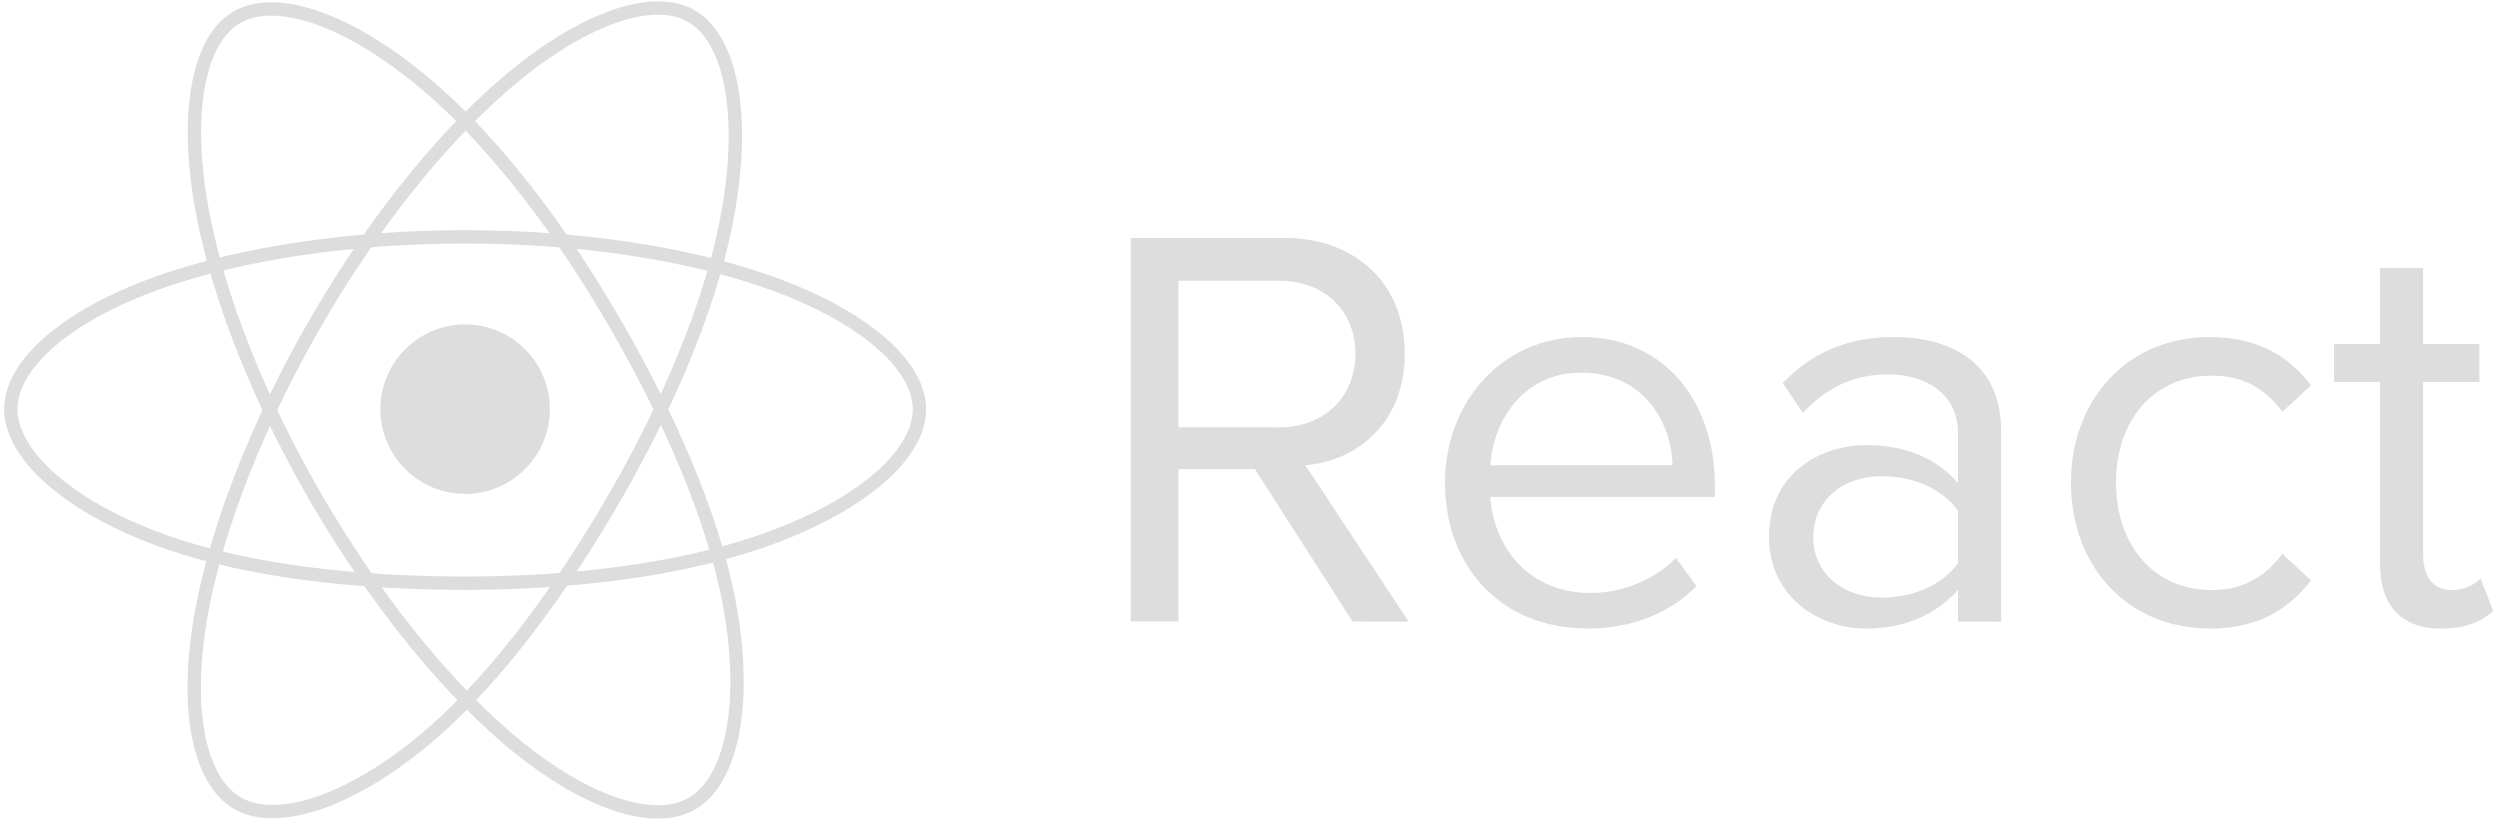
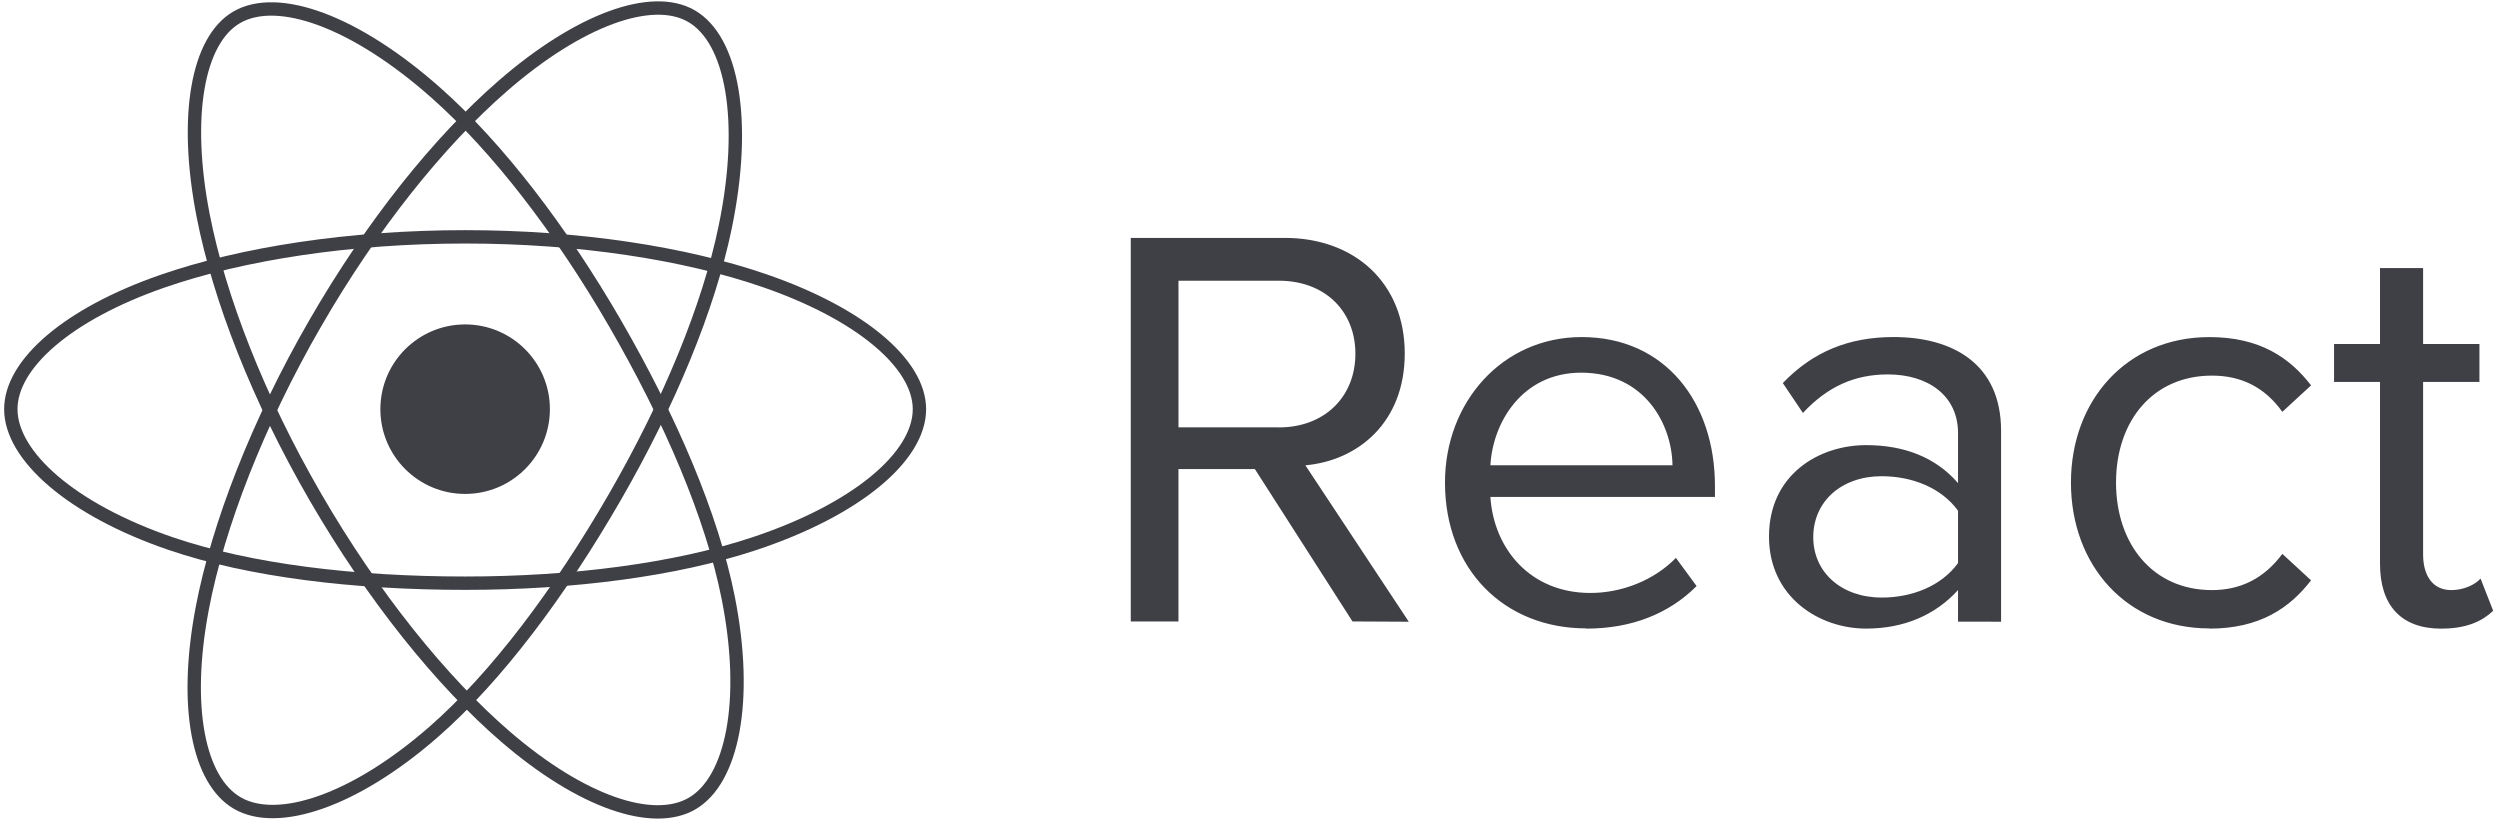
<svg xmlns="http://www.w3.org/2000/svg" width="311" height="102" viewBox="0 0 311 102" fill="none">
-   <path d="M57.863 61.445C63.686 61.445 68.407 56.724 68.407 50.901C68.407 45.078 63.686 40.357 57.863 40.357C52.04 40.357 47.319 45.078 47.319 50.901C47.319 56.724 52.04 61.445 57.863 61.445Z" fill="#DDDDDD" />
-   <path fill-rule="evenodd" clip-rule="evenodd" d="M57.863 29.463C72.019 29.463 85.17 31.495 95.086 34.908C107.033 39.021 114.378 45.256 114.378 50.901C114.378 56.784 106.594 63.407 93.764 67.657C84.065 70.871 71.301 72.549 57.863 72.549C44.085 72.549 31.039 70.974 21.23 67.622C8.82 63.38 1.346 56.672 1.346 50.901C1.346 45.301 8.359 39.115 20.138 35.008C30.091 31.539 43.566 29.463 57.861 29.463H57.863Z" stroke="#DDDDDD" stroke-width="1.663" />
-   <path fill-rule="evenodd" clip-rule="evenodd" d="M39.2 40.244C46.273 27.981 54.602 17.604 62.513 10.719C72.044 2.425 81.114 -0.824 86.004 1.996C91.1 4.935 92.949 14.988 90.222 28.225C88.162 38.233 83.237 50.127 76.524 61.768C69.641 73.703 61.759 84.219 53.956 91.039C44.082 99.67 34.536 102.794 29.537 99.911C24.686 97.116 22.831 87.948 25.159 75.692C27.125 65.337 32.059 52.627 39.198 40.244L39.2 40.244Z" stroke="#DDDDDD" stroke-width="1.663" />
-   <path fill-rule="evenodd" clip-rule="evenodd" d="M39.218 61.799C32.125 49.55 27.297 37.149 25.281 26.857C22.855 14.457 24.57 4.976 29.456 2.148C34.547 -0.799 44.18 2.62 54.286 11.593C61.927 18.377 69.773 28.583 76.506 40.213C83.409 52.136 88.582 64.216 90.595 74.383C93.141 87.248 91.08 97.078 86.086 99.969C81.24 102.775 72.372 99.804 62.917 91.667C54.927 84.793 46.38 74.17 39.218 61.799V61.799Z" stroke="#DDDDDD" stroke-width="1.663" />
-   <path fill-rule="evenodd" clip-rule="evenodd" d="M175.255 77.344L162.389 57.884C168.892 57.309 174.751 52.592 174.751 43.975C174.751 35.207 168.536 29.595 159.816 29.595H140.668V77.308H146.6V58.349H156.104L168.252 77.308L175.255 77.344ZM159.106 53.164H146.603V34.922H159.106C164.754 34.922 168.611 38.641 168.611 44.008C168.611 49.375 164.751 53.17 159.106 53.17V53.164ZM197.336 78.2C202.984 78.2 207.626 76.34 211.057 72.908L208.484 69.401C205.766 72.192 201.767 73.764 197.838 73.764C190.408 73.764 185.832 68.327 185.403 61.821H213.34V60.46C213.34 50.089 207.194 41.931 196.759 41.931C186.898 41.931 179.756 50.016 179.756 60.031C179.756 70.834 187.116 78.172 197.333 78.172L197.336 78.2ZM208.058 57.881H185.406C185.693 52.589 189.333 46.361 196.696 46.361C204.558 46.361 207.986 52.728 208.058 57.881ZM248.934 77.341V53.59C248.934 45.221 242.863 41.928 235.572 41.928C229.924 41.928 225.497 43.788 221.782 47.652L224.283 51.371C227.354 48.081 230.716 46.578 234.859 46.578C239.861 46.578 243.579 49.224 243.579 53.874V60.097C240.791 56.877 236.862 55.374 232.144 55.374C226.285 55.374 220.063 59.024 220.063 66.749C220.063 74.26 226.279 78.197 232.144 78.197C236.789 78.197 240.722 76.552 243.579 73.404V77.335L248.934 77.341ZM234.074 74.335C229.073 74.335 225.569 71.191 225.569 66.825C225.569 62.389 229.073 59.241 234.074 59.241C237.862 59.241 241.504 60.672 243.579 63.535V70.045C241.507 72.905 237.862 74.338 234.074 74.338V74.335ZM274.847 78.2C281.135 78.2 284.85 75.623 287.496 72.192L283.923 68.902C281.637 71.977 278.707 73.407 275.164 73.407C267.804 73.407 263.234 67.683 263.234 60.031C263.234 52.378 267.807 46.727 275.164 46.727C278.737 46.727 281.667 48.087 283.923 51.232L287.496 47.942C284.853 44.507 281.135 41.934 274.847 41.934C264.557 41.934 257.626 49.805 257.626 60.033C257.626 70.335 264.557 78.175 274.847 78.175V78.2ZM303.72 78.2C306.861 78.2 308.794 77.268 310.153 75.983L308.583 71.977C307.867 72.763 306.469 73.407 304.938 73.407C302.582 73.407 301.434 71.547 301.434 68.971V47.51H308.441V42.79H301.434V33.347H296.073V42.79H290.356V47.513H296.073V70.12C296.073 75.273 298.646 78.206 303.72 78.206V78.2Z" fill="#DDDDDD" />
+   <path d="M57.863 61.445C63.686 61.445 68.407 56.724 68.407 50.901C68.407 45.078 63.686 40.357 57.863 40.357C52.04 40.357 47.319 45.078 47.319 50.901C47.319 56.724 52.04 61.445 57.863 61.445Z" fill="#3f3f46" />
+   <path fill-rule="evenodd" clip-rule="evenodd" d="M57.863 29.463C72.019 29.463 85.17 31.495 95.086 34.908C107.033 39.021 114.378 45.256 114.378 50.901C114.378 56.784 106.594 63.407 93.764 67.657C84.065 70.871 71.301 72.549 57.863 72.549C44.085 72.549 31.039 70.974 21.23 67.622C8.82 63.38 1.346 56.672 1.346 50.901C1.346 45.301 8.359 39.115 20.138 35.008C30.091 31.539 43.566 29.463 57.861 29.463H57.863Z" stroke="#3f3f46" stroke-width="1.663" />
+   <path fill-rule="evenodd" clip-rule="evenodd" d="M39.2 40.244C46.273 27.981 54.602 17.604 62.513 10.719C72.044 2.425 81.114 -0.824 86.004 1.996C91.1 4.935 92.949 14.988 90.222 28.225C88.162 38.233 83.237 50.127 76.524 61.768C69.641 73.703 61.759 84.219 53.956 91.039C44.082 99.67 34.536 102.794 29.537 99.911C24.686 97.116 22.831 87.948 25.159 75.692C27.125 65.337 32.059 52.627 39.198 40.244L39.2 40.244Z" stroke="#3f3f46" stroke-width="1.663" />
+   <path fill-rule="evenodd" clip-rule="evenodd" d="M39.218 61.799C32.125 49.55 27.297 37.149 25.281 26.857C22.855 14.457 24.57 4.976 29.456 2.148C34.547 -0.799 44.18 2.62 54.286 11.593C61.927 18.377 69.773 28.583 76.506 40.213C83.409 52.136 88.582 64.216 90.595 74.383C93.141 87.248 91.08 97.078 86.086 99.969C81.24 102.775 72.372 99.804 62.917 91.667C54.927 84.793 46.38 74.17 39.218 61.799V61.799Z" stroke="#3f3f46" stroke-width="1.663" />
+   <path fill-rule="evenodd" clip-rule="evenodd" d="M175.255 77.344L162.389 57.884C168.892 57.309 174.751 52.592 174.751 43.975C174.751 35.207 168.536 29.595 159.816 29.595H140.668V77.308H146.6V58.349H156.104L168.252 77.308L175.255 77.344ZM159.106 53.164H146.603V34.922H159.106C164.754 34.922 168.611 38.641 168.611 44.008C168.611 49.375 164.751 53.17 159.106 53.17V53.164ZM197.336 78.2C202.984 78.2 207.626 76.34 211.057 72.908L208.484 69.401C205.766 72.192 201.767 73.764 197.838 73.764C190.408 73.764 185.832 68.327 185.403 61.821H213.34V60.46C213.34 50.089 207.194 41.931 196.759 41.931C186.898 41.931 179.756 50.016 179.756 60.031C179.756 70.834 187.116 78.172 197.333 78.172L197.336 78.2ZM208.058 57.881H185.406C185.693 52.589 189.333 46.361 196.696 46.361C204.558 46.361 207.986 52.728 208.058 57.881ZM248.934 77.341V53.59C248.934 45.221 242.863 41.928 235.572 41.928C229.924 41.928 225.497 43.788 221.782 47.652L224.283 51.371C227.354 48.081 230.716 46.578 234.859 46.578C239.861 46.578 243.579 49.224 243.579 53.874V60.097C240.791 56.877 236.862 55.374 232.144 55.374C226.285 55.374 220.063 59.024 220.063 66.749C220.063 74.26 226.279 78.197 232.144 78.197C236.789 78.197 240.722 76.552 243.579 73.404V77.335L248.934 77.341ZM234.074 74.335C229.073 74.335 225.569 71.191 225.569 66.825C225.569 62.389 229.073 59.241 234.074 59.241C237.862 59.241 241.504 60.672 243.579 63.535V70.045C241.507 72.905 237.862 74.338 234.074 74.338V74.335ZM274.847 78.2C281.135 78.2 284.85 75.623 287.496 72.192L283.923 68.902C281.637 71.977 278.707 73.407 275.164 73.407C267.804 73.407 263.234 67.683 263.234 60.031C263.234 52.378 267.807 46.727 275.164 46.727C278.737 46.727 281.667 48.087 283.923 51.232L287.496 47.942C284.853 44.507 281.135 41.934 274.847 41.934C264.557 41.934 257.626 49.805 257.626 60.033C257.626 70.335 264.557 78.175 274.847 78.175V78.2ZM303.72 78.2C306.861 78.2 308.794 77.268 310.153 75.983L308.583 71.977C307.867 72.763 306.469 73.407 304.938 73.407C302.582 73.407 301.434 71.547 301.434 68.971V47.51H308.441V42.79H301.434V33.347H296.073V42.79H290.356V47.513H296.073V70.12C296.073 75.273 298.646 78.206 303.72 78.206V78.2Z" fill="#3f3f46" />
</svg>
